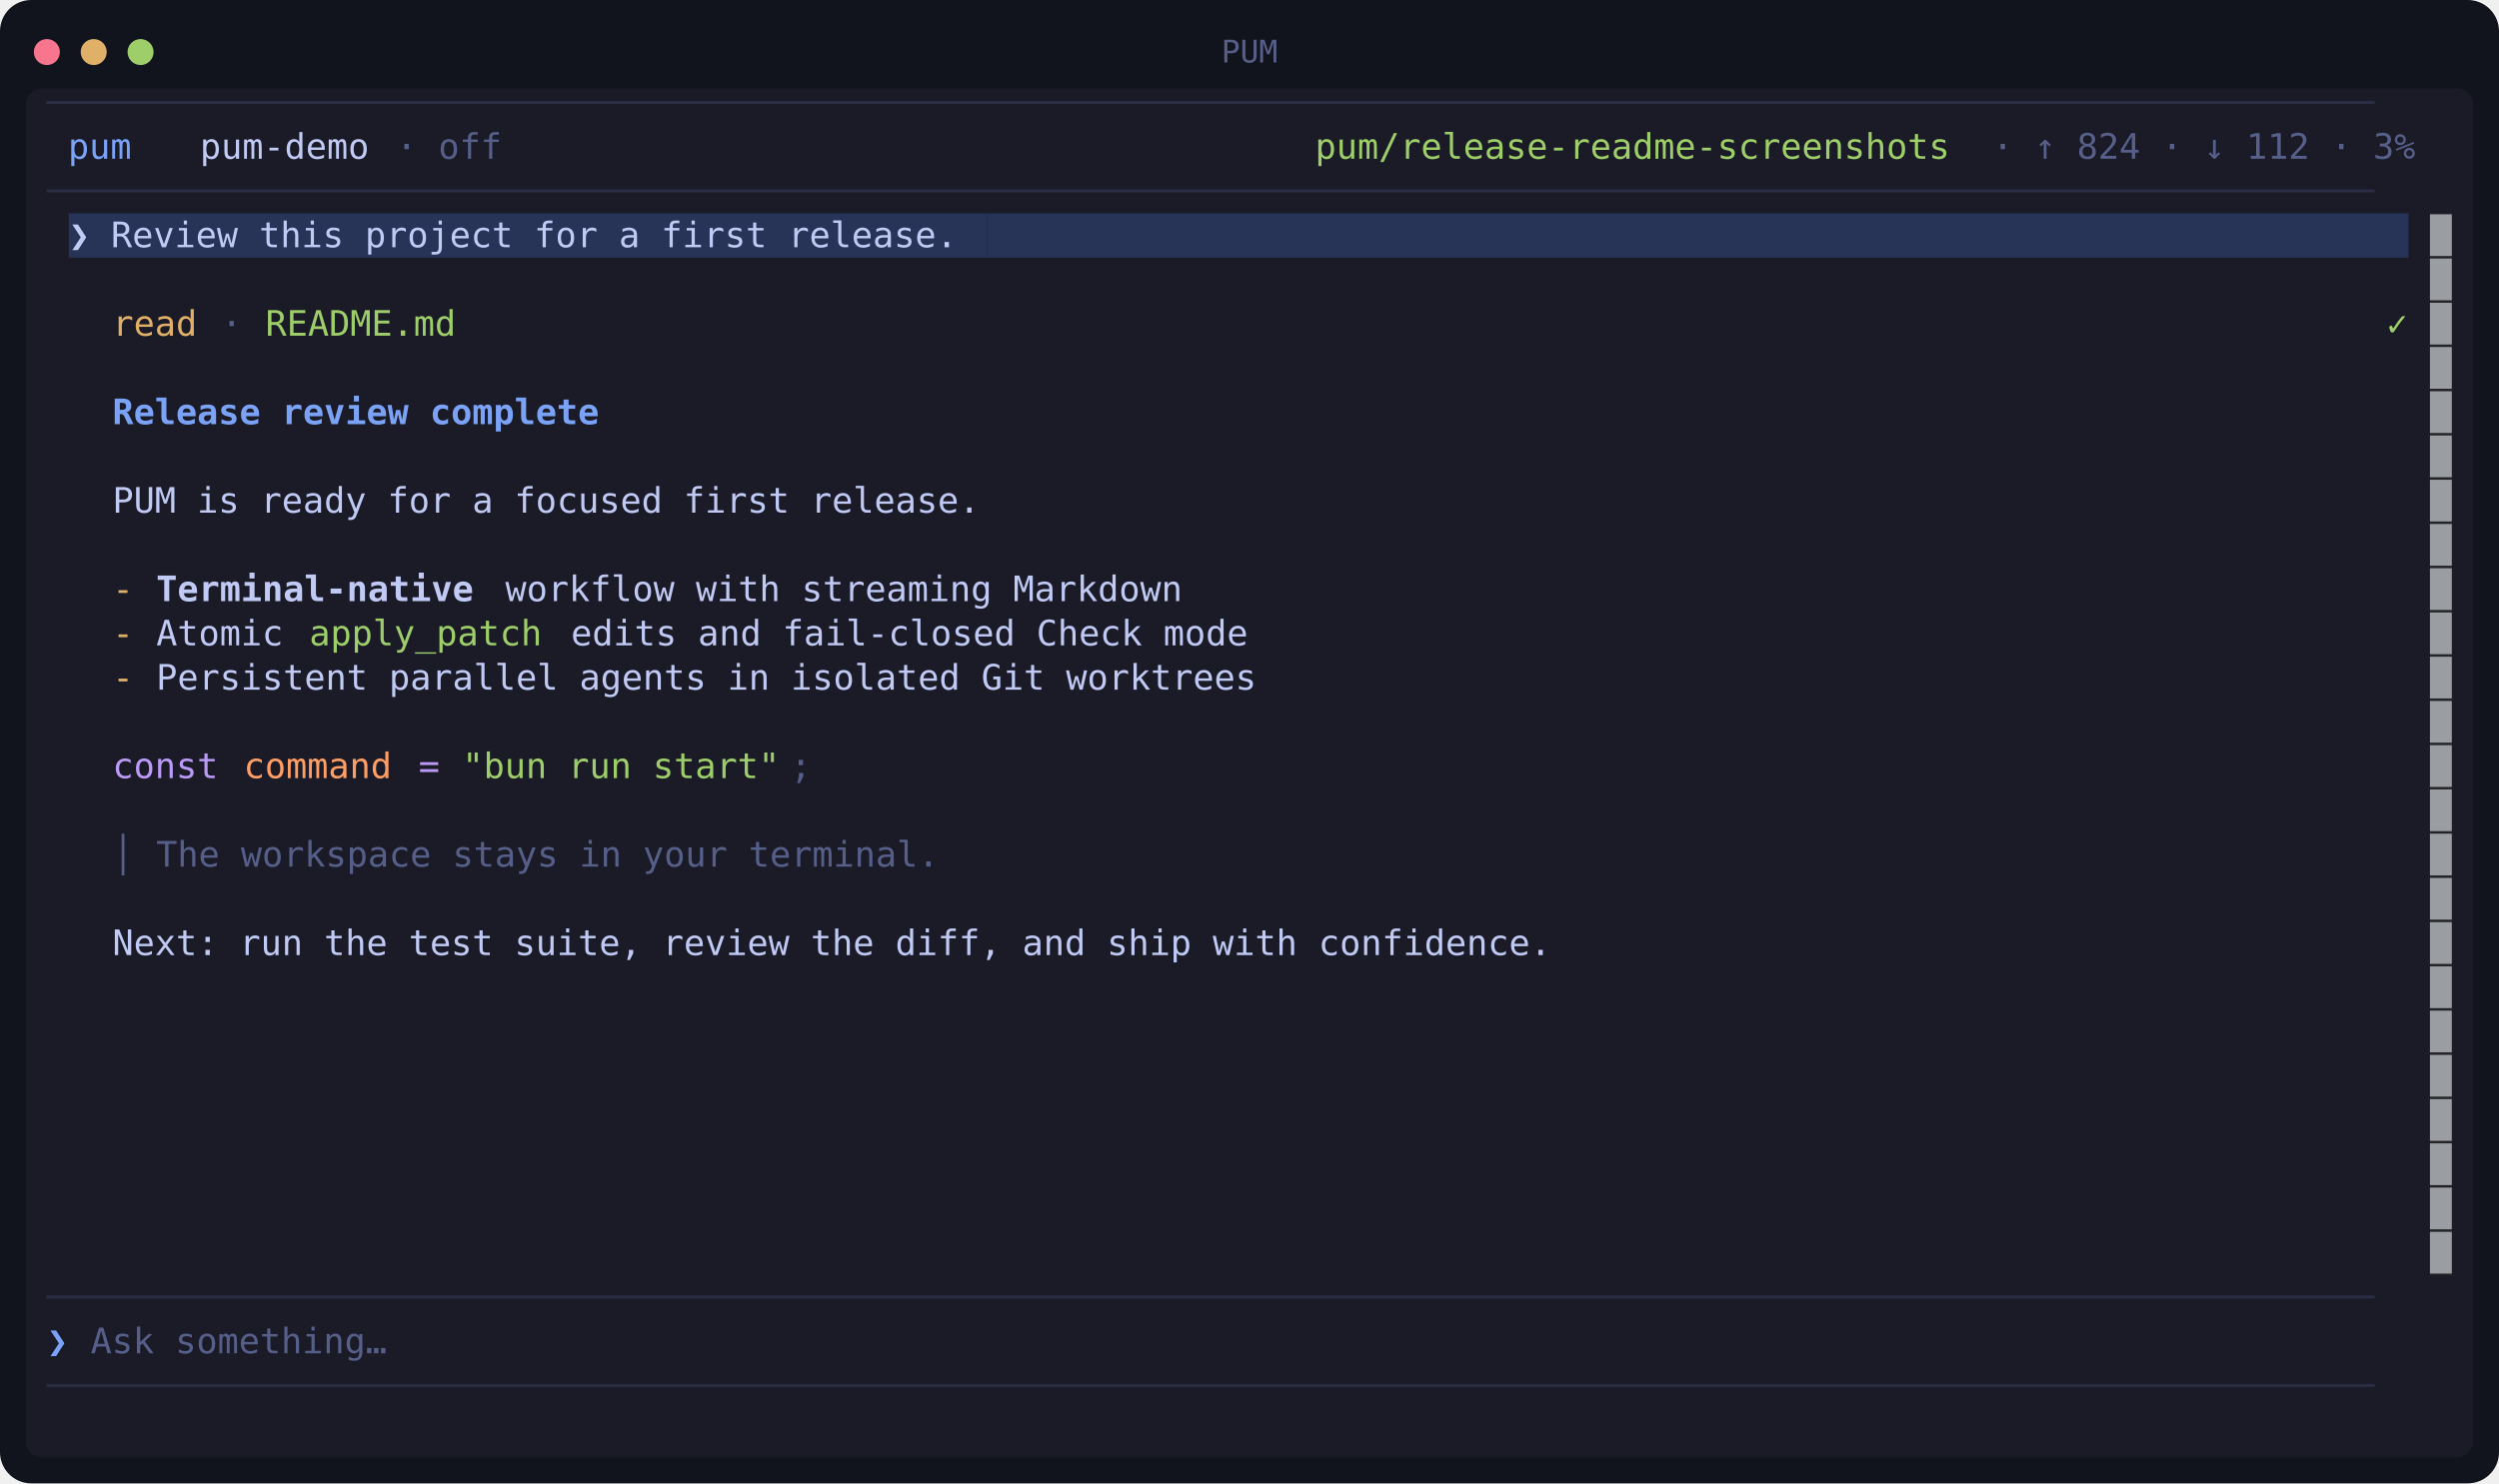
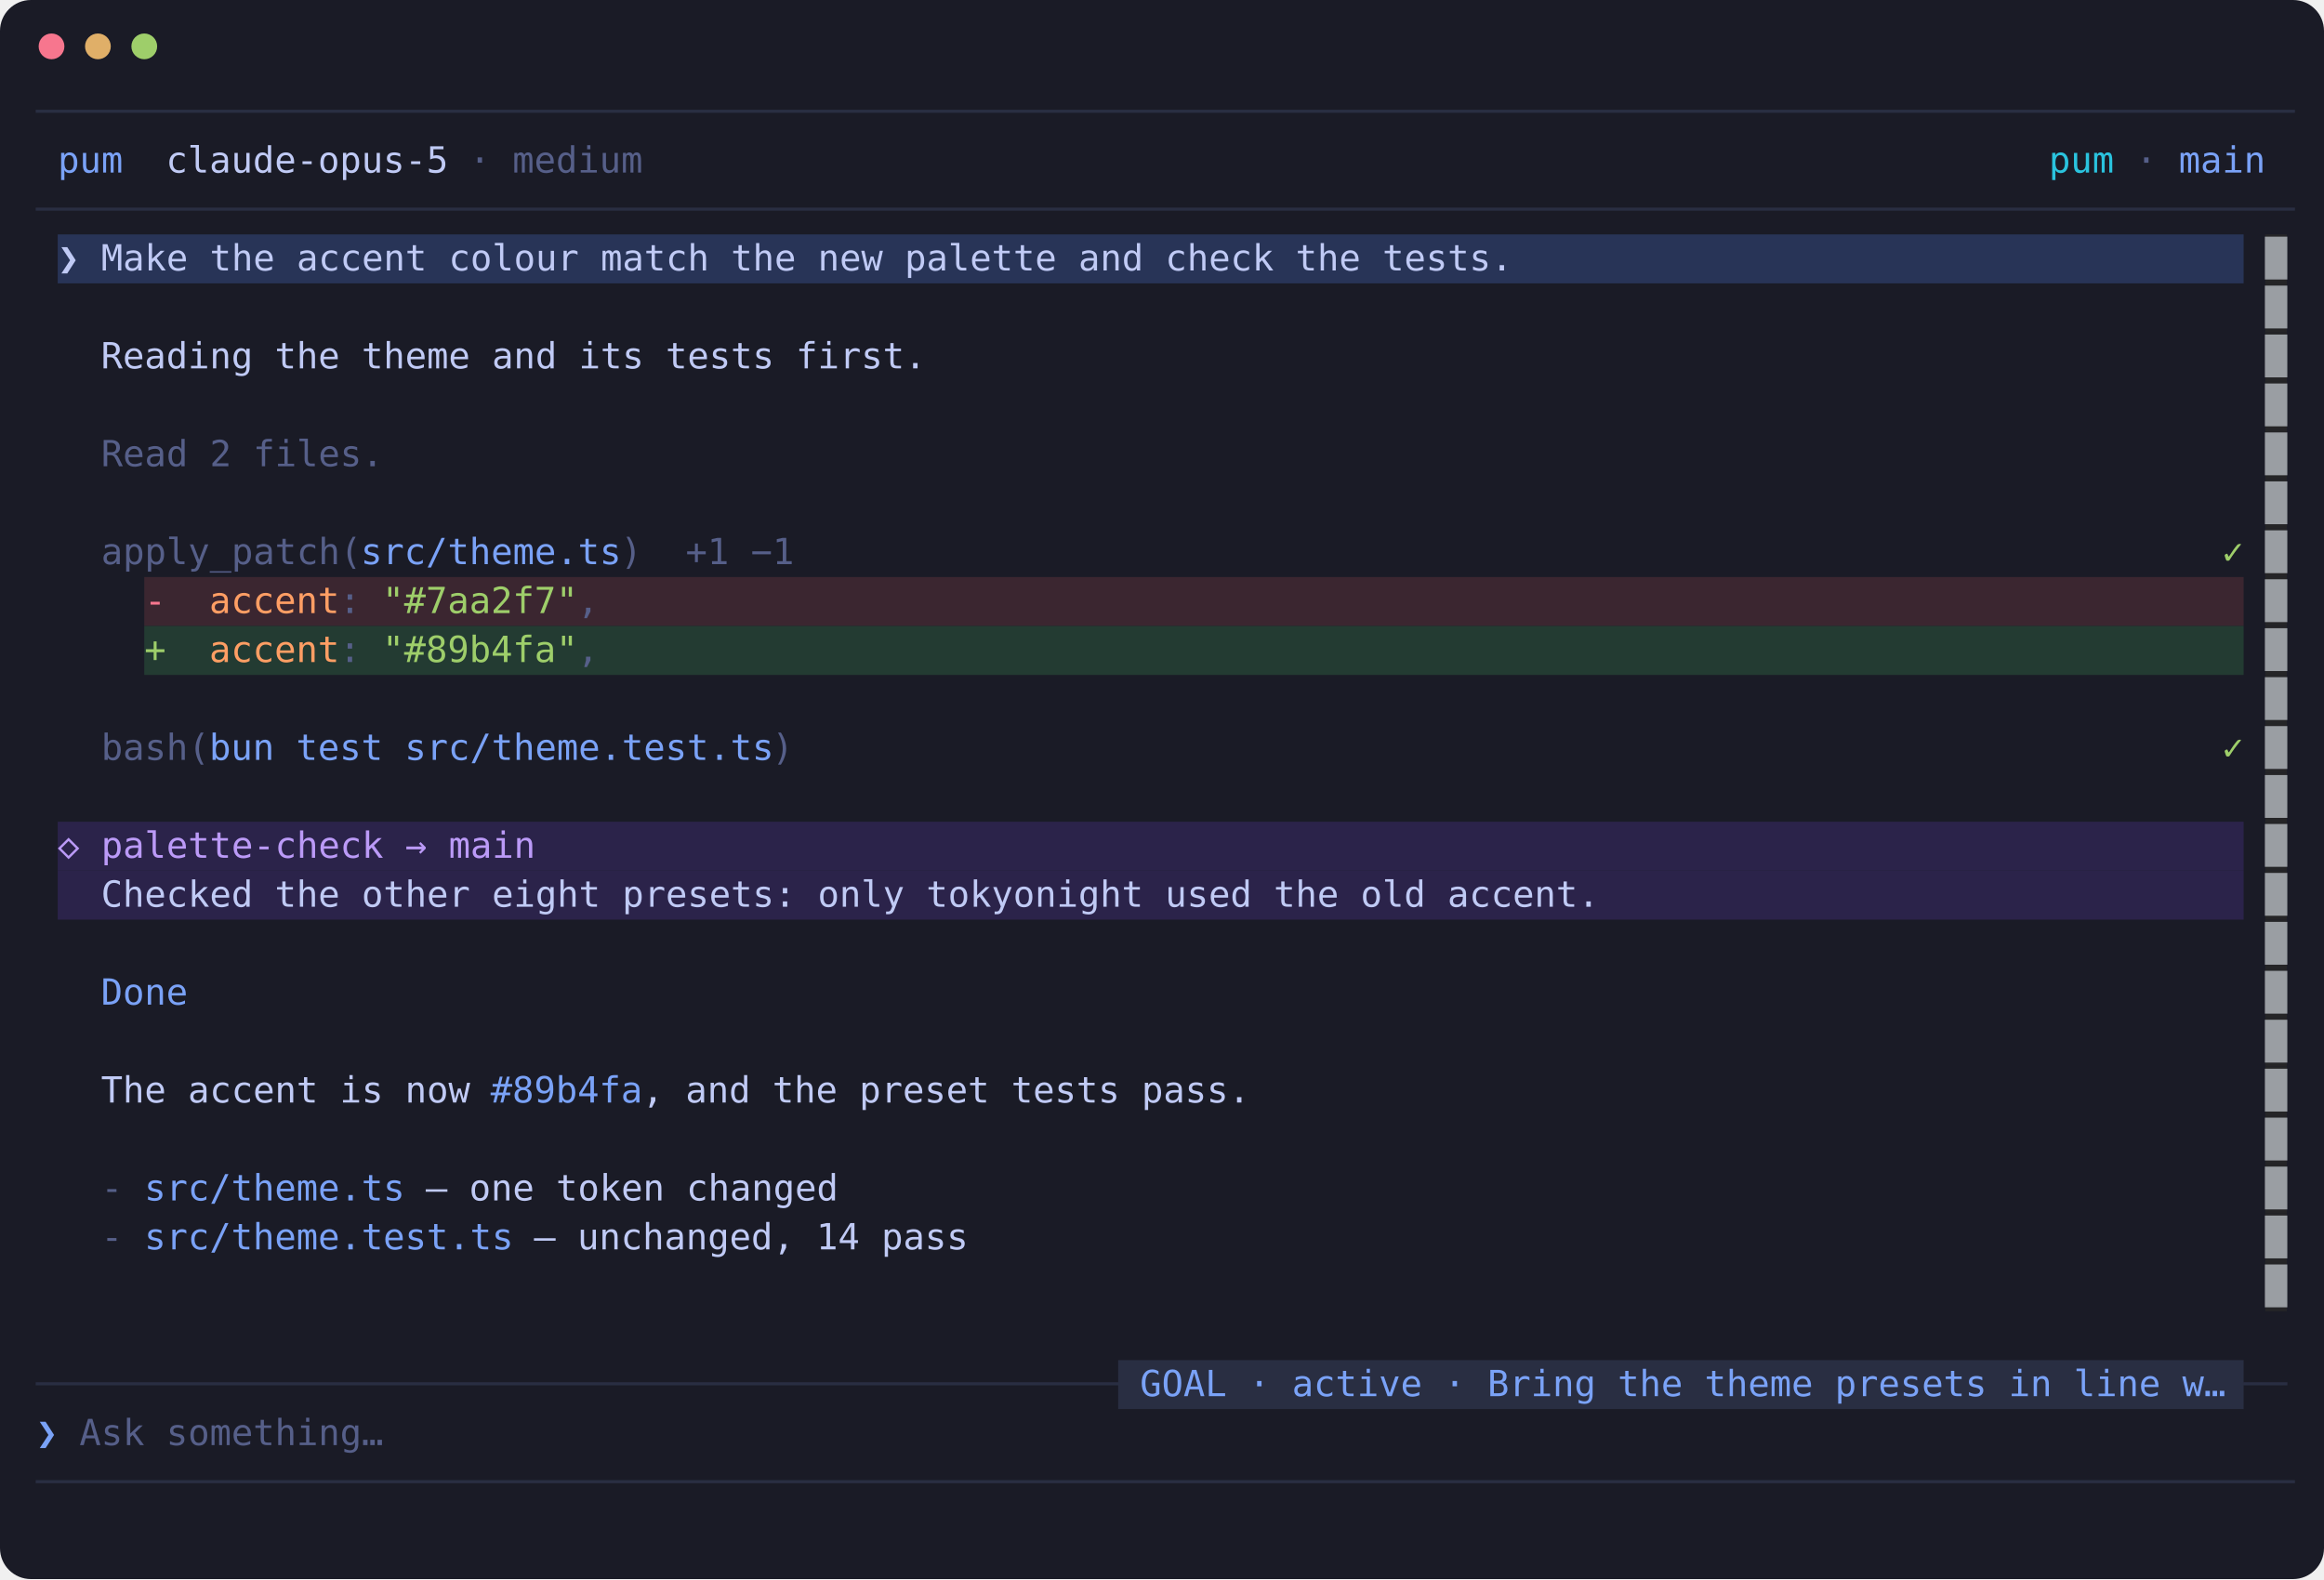
- <svg xmlns="http://www.w3.org/2000/svg" width="960" height="570" viewBox="0 0 960 570" role="img" aria-labelledby="title desc">
-   <rect width="100%" height="100%" rx="12" fill="#11131d" />
-   <circle cx="18" cy="20" r="5" fill="#f7768e" />
-   <circle cx="36" cy="20" r="5" fill="#e0af68" />
-   <circle cx="54" cy="20" r="5" fill="#9ece6a" />
-   <text x="480.0" y="24" text-anchor="middle" fill="#565f89" font-family="ui-monospace, SFMono-Regular, Menlo, Consolas, monospace" font-size="12">PUM</text>
-   <rect x="10" y="34" width="940" height="526" rx="6" fill="#1a1b26" />
-   <rect x="26.4" y="82" width="352.8" height="17" fill="#283457" />
-   <rect x="379.2" y="82" width="546.0" height="17" fill="#283457" />
-   <rect x="933.6" y="82" width="8.4" height="17" fill="#252527" />
-   <rect x="933.6" y="99" width="8.4" height="17" fill="#252527" />
-   <rect x="933.6" y="116" width="8.4" height="17" fill="#252527" />
-   <rect x="933.6" y="133" width="8.4" height="17" fill="#252527" />
-   <rect x="933.6" y="150" width="8.4" height="17" fill="#252527" />
-   <rect x="933.6" y="167" width="8.4" height="17" fill="#252527" />
-   <rect x="933.6" y="184" width="8.4" height="17" fill="#252527" />
-   <rect x="933.6" y="201" width="8.4" height="17" fill="#252527" />
-   <rect x="933.6" y="218" width="8.4" height="17" fill="#252527" />
-   <rect x="933.6" y="235" width="8.4" height="17" fill="#252527" />
-   <rect x="933.6" y="252" width="8.4" height="17" fill="#252527" />
-   <rect x="933.6" y="269" width="8.4" height="17" fill="#252527" />
-   <rect x="933.6" y="286" width="8.4" height="17" fill="#252527" />
-   <rect x="933.6" y="303" width="8.4" height="17" fill="#252527" />
-   <rect x="933.6" y="320" width="8.4" height="17" fill="#252527" />
-   <rect x="933.6" y="337" width="8.4" height="17" fill="#252527" />
-   <rect x="933.6" y="354" width="8.4" height="17" fill="#252527" />
-   <rect x="933.6" y="371" width="8.4" height="17" fill="#252527" />
-   <rect x="933.6" y="388" width="8.4" height="17" fill="#252527" />
-   <rect x="933.6" y="405" width="8.4" height="17" fill="#252527" />
-   <rect x="933.6" y="422" width="8.4" height="17" fill="#252527" />
-   <rect x="933.6" y="439" width="8.4" height="17" fill="#252527" />
-   <rect x="933.6" y="456" width="8.4" height="17" fill="#252527" />
-   <rect x="933.6" y="473" width="8.4" height="17" fill="#252527" />
-   <text x="18.0" y="44" fill="#292e42" font-family="ui-monospace, SFMono-Regular, Menlo, Consolas, monospace" font-size="13.5" xml:space="preserve">──────────────────────────────────────────────────────────────────────────────────────────────────────────────</text>
-   <text x="18.0" y="61" fill="#7aa2f7" font-family="ui-monospace, SFMono-Regular, Menlo, Consolas, monospace" font-size="13.5" xml:space="preserve"> pum </text>
-   <text x="60.0" y="61" fill="#565f89" font-family="ui-monospace, SFMono-Regular, Menlo, Consolas, monospace" font-size="13.5" xml:space="preserve">  </text>
-   <text x="76.8" y="61" fill="#c0caf5" font-family="ui-monospace, SFMono-Regular, Menlo, Consolas, monospace" font-size="13.5" xml:space="preserve">pum-demo</text>
-   <text x="144.0" y="61" fill="#565f89" font-family="ui-monospace, SFMono-Regular, Menlo, Consolas, monospace" font-size="13.5" xml:space="preserve"> · off</text>
-   <text x="194.4" y="61" fill="#ffffff" font-family="ui-monospace, SFMono-Regular, Menlo, Consolas, monospace" font-size="13.5" xml:space="preserve">                                     </text>
-   <text x="505.2" y="61" fill="#9ece6a" font-family="ui-monospace, SFMono-Regular, Menlo, Consolas, monospace" font-size="13.5" xml:space="preserve">pum/release-readme-screenshots</text>
-   <text x="757.2" y="61" fill="#565f89" font-family="ui-monospace, SFMono-Regular, Menlo, Consolas, monospace" font-size="13.5" xml:space="preserve"> · ↑ 824 · ↓ 112 · 3%</text>
-   <text x="18.0" y="78" fill="#292e42" font-family="ui-monospace, SFMono-Regular, Menlo, Consolas, monospace" font-size="13.5" xml:space="preserve">──────────────────────────────────────────────────────────────────────────────────────────────────────────────</text>
-   <text x="18.0" y="95" fill="#ffffff" font-family="ui-monospace, SFMono-Regular, Menlo, Consolas, monospace" font-size="13.5" xml:space="preserve"> </text>
-   <text x="26.4" y="95" fill="#c0caf5" font-family="ui-monospace, SFMono-Regular, Menlo, Consolas, monospace" font-size="13.5" xml:space="preserve">❯ Review this project for a first release.</text>
-   <text x="379.2" y="95" fill="#ffffff" font-family="ui-monospace, SFMono-Regular, Menlo, Consolas, monospace" font-size="13.5" xml:space="preserve">                                                                 </text>
-   <text x="925.2" y="95" fill="#ffffff" font-family="ui-monospace, SFMono-Regular, Menlo, Consolas, monospace" font-size="13.5" xml:space="preserve"> </text>
-   <text x="933.6" y="95" fill="#9a9ea3" font-family="ui-monospace, SFMono-Regular, Menlo, Consolas, monospace" font-size="13.5" xml:space="preserve">█</text>
-   <text x="18.0" y="112" fill="#ffffff" font-family="ui-monospace, SFMono-Regular, Menlo, Consolas, monospace" font-size="13.5" xml:space="preserve">                                                                                                             </text>
-   <text x="933.6" y="112" fill="#9a9ea3" font-family="ui-monospace, SFMono-Regular, Menlo, Consolas, monospace" font-size="13.5" xml:space="preserve">█</text>
-   <text x="18.0" y="129" fill="#ffffff" font-family="ui-monospace, SFMono-Regular, Menlo, Consolas, monospace" font-size="13.5" xml:space="preserve">   </text>
-   <text x="43.2" y="129" fill="#e0af68" font-family="ui-monospace, SFMono-Regular, Menlo, Consolas, monospace" font-size="13.5" xml:space="preserve">read</text>
-   <text x="76.8" y="129" fill="#565f89" font-family="ui-monospace, SFMono-Regular, Menlo, Consolas, monospace" font-size="13.5" xml:space="preserve"> · </text>
-   <text x="102.0" y="129" fill="#9ece6a" font-family="ui-monospace, SFMono-Regular, Menlo, Consolas, monospace" font-size="13.5" xml:space="preserve">README.md</text>
-   <text x="177.6" y="129" fill="#ffffff" font-family="ui-monospace, SFMono-Regular, Menlo, Consolas, monospace" font-size="13.5" xml:space="preserve">                                                                                        </text>
-   <text x="916.8" y="129" fill="#9ece6a" font-family="ui-monospace, SFMono-Regular, Menlo, Consolas, monospace" font-size="13.5" xml:space="preserve">✓</text>
-   <text x="925.2" y="129" fill="#ffffff" font-family="ui-monospace, SFMono-Regular, Menlo, Consolas, monospace" font-size="13.5" xml:space="preserve"> </text>
-   <text x="933.6" y="129" fill="#9a9ea3" font-family="ui-monospace, SFMono-Regular, Menlo, Consolas, monospace" font-size="13.5" xml:space="preserve">█</text>
-   <text x="18.0" y="146" fill="#ffffff" font-family="ui-monospace, SFMono-Regular, Menlo, Consolas, monospace" font-size="13.5" xml:space="preserve">                                                                                                             </text>
-   <text x="933.6" y="146" fill="#9a9ea3" font-family="ui-monospace, SFMono-Regular, Menlo, Consolas, monospace" font-size="13.5" xml:space="preserve">█</text>
-   <text x="18.0" y="163" fill="#ffffff" font-family="ui-monospace, SFMono-Regular, Menlo, Consolas, monospace" font-size="13.5" xml:space="preserve">   </text>
-   <text x="43.2" y="163" fill="#7aa2f7" font-family="ui-monospace, SFMono-Regular, Menlo, Consolas, monospace" font-size="13.5" xml:space="preserve" font-weight="700">Release review complete</text>
-   <text x="236.4" y="163" fill="#ffffff" font-family="ui-monospace, SFMono-Regular, Menlo, Consolas, monospace" font-size="13.5" xml:space="preserve">                                                                                   </text>
-   <text x="933.6" y="163" fill="#9a9ea3" font-family="ui-monospace, SFMono-Regular, Menlo, Consolas, monospace" font-size="13.5" xml:space="preserve">█</text>
-   <text x="18.0" y="180" fill="#ffffff" font-family="ui-monospace, SFMono-Regular, Menlo, Consolas, monospace" font-size="13.5" xml:space="preserve">                                                                                                             </text>
-   <text x="933.6" y="180" fill="#9a9ea3" font-family="ui-monospace, SFMono-Regular, Menlo, Consolas, monospace" font-size="13.5" xml:space="preserve">█</text>
-   <text x="18.0" y="197" fill="#ffffff" font-family="ui-monospace, SFMono-Regular, Menlo, Consolas, monospace" font-size="13.5" xml:space="preserve">   </text>
-   <text x="43.2" y="197" fill="#c0caf5" font-family="ui-monospace, SFMono-Regular, Menlo, Consolas, monospace" font-size="13.5" xml:space="preserve">PUM is ready for a focused first release.</text>
-   <text x="387.6" y="197" fill="#ffffff" font-family="ui-monospace, SFMono-Regular, Menlo, Consolas, monospace" font-size="13.5" xml:space="preserve">                                                                 </text>
-   <text x="933.6" y="197" fill="#9a9ea3" font-family="ui-monospace, SFMono-Regular, Menlo, Consolas, monospace" font-size="13.5" xml:space="preserve">█</text>
-   <text x="18.0" y="214" fill="#ffffff" font-family="ui-monospace, SFMono-Regular, Menlo, Consolas, monospace" font-size="13.5" xml:space="preserve">                                                                                                             </text>
-   <text x="933.6" y="214" fill="#9a9ea3" font-family="ui-monospace, SFMono-Regular, Menlo, Consolas, monospace" font-size="13.5" xml:space="preserve">█</text>
-   <text x="18.0" y="231" fill="#ffffff" font-family="ui-monospace, SFMono-Regular, Menlo, Consolas, monospace" font-size="13.5" xml:space="preserve">   </text>
-   <text x="43.2" y="231" fill="#e0af68" font-family="ui-monospace, SFMono-Regular, Menlo, Consolas, monospace" font-size="13.5" xml:space="preserve">- </text>
-   <text x="60.0" y="231" fill="#c0caf5" font-family="ui-monospace, SFMono-Regular, Menlo, Consolas, monospace" font-size="13.5" xml:space="preserve" font-weight="700">Terminal-native</text>
-   <text x="186.0" y="231" fill="#c0caf5" font-family="ui-monospace, SFMono-Regular, Menlo, Consolas, monospace" font-size="13.5" xml:space="preserve"> workflow with streaming Markdown</text>
-   <text x="463.2" y="231" fill="#ffffff" font-family="ui-monospace, SFMono-Regular, Menlo, Consolas, monospace" font-size="13.5" xml:space="preserve">                                                        </text>
-   <text x="933.6" y="231" fill="#9a9ea3" font-family="ui-monospace, SFMono-Regular, Menlo, Consolas, monospace" font-size="13.5" xml:space="preserve">█</text>
-   <text x="18.0" y="248" fill="#ffffff" font-family="ui-monospace, SFMono-Regular, Menlo, Consolas, monospace" font-size="13.5" xml:space="preserve">   </text>
-   <text x="43.2" y="248" fill="#e0af68" font-family="ui-monospace, SFMono-Regular, Menlo, Consolas, monospace" font-size="13.5" xml:space="preserve">- </text>
-   <text x="60.0" y="248" fill="#c0caf5" font-family="ui-monospace, SFMono-Regular, Menlo, Consolas, monospace" font-size="13.5" xml:space="preserve">Atomic </text>
-   <text x="118.8" y="248" fill="#9ece6a" font-family="ui-monospace, SFMono-Regular, Menlo, Consolas, monospace" font-size="13.5" xml:space="preserve">apply_patch</text>
-   <text x="211.2" y="248" fill="#c0caf5" font-family="ui-monospace, SFMono-Regular, Menlo, Consolas, monospace" font-size="13.5" xml:space="preserve"> edits and fail-closed Check mode</text>
-   <text x="488.4" y="248" fill="#ffffff" font-family="ui-monospace, SFMono-Regular, Menlo, Consolas, monospace" font-size="13.5" xml:space="preserve">                                                     </text>
-   <text x="933.6" y="248" fill="#9a9ea3" font-family="ui-monospace, SFMono-Regular, Menlo, Consolas, monospace" font-size="13.5" xml:space="preserve">█</text>
-   <text x="18.0" y="265" fill="#ffffff" font-family="ui-monospace, SFMono-Regular, Menlo, Consolas, monospace" font-size="13.5" xml:space="preserve">   </text>
-   <text x="43.2" y="265" fill="#e0af68" font-family="ui-monospace, SFMono-Regular, Menlo, Consolas, monospace" font-size="13.5" xml:space="preserve">- </text>
-   <text x="60.0" y="265" fill="#c0caf5" font-family="ui-monospace, SFMono-Regular, Menlo, Consolas, monospace" font-size="13.5" xml:space="preserve">Persistent parallel agents in isolated Git worktrees</text>
-   <text x="496.8" y="265" fill="#ffffff" font-family="ui-monospace, SFMono-Regular, Menlo, Consolas, monospace" font-size="13.5" xml:space="preserve">                                                    </text>
-   <text x="933.6" y="265" fill="#9a9ea3" font-family="ui-monospace, SFMono-Regular, Menlo, Consolas, monospace" font-size="13.5" xml:space="preserve">█</text>
-   <text x="18.0" y="282" fill="#ffffff" font-family="ui-monospace, SFMono-Regular, Menlo, Consolas, monospace" font-size="13.5" xml:space="preserve">                                                                                                             </text>
-   <text x="933.6" y="282" fill="#9a9ea3" font-family="ui-monospace, SFMono-Regular, Menlo, Consolas, monospace" font-size="13.5" xml:space="preserve">█</text>
-   <text x="18.0" y="299" fill="#ffffff" font-family="ui-monospace, SFMono-Regular, Menlo, Consolas, monospace" font-size="13.5" xml:space="preserve">   </text>
-   <text x="43.2" y="299" fill="#bb9af7" font-family="ui-monospace, SFMono-Regular, Menlo, Consolas, monospace" font-size="13.5" xml:space="preserve">const</text>
-   <text x="85.2" y="299" fill="#c0caf5" font-family="ui-monospace, SFMono-Regular, Menlo, Consolas, monospace" font-size="13.5" xml:space="preserve"> </text>
-   <text x="93.6" y="299" fill="#ff9e64" font-family="ui-monospace, SFMono-Regular, Menlo, Consolas, monospace" font-size="13.5" xml:space="preserve">command</text>
-   <text x="152.4" y="299" fill="#c0caf5" font-family="ui-monospace, SFMono-Regular, Menlo, Consolas, monospace" font-size="13.5" xml:space="preserve"> </text>
-   <text x="160.8" y="299" fill="#bb9af7" font-family="ui-monospace, SFMono-Regular, Menlo, Consolas, monospace" font-size="13.5" xml:space="preserve">=</text>
-   <text x="169.2" y="299" fill="#c0caf5" font-family="ui-monospace, SFMono-Regular, Menlo, Consolas, monospace" font-size="13.5" xml:space="preserve"> </text>
-   <text x="177.6" y="299" fill="#9ece6a" font-family="ui-monospace, SFMono-Regular, Menlo, Consolas, monospace" font-size="13.5" xml:space="preserve">"bun run start"</text>
-   <text x="303.6" y="299" fill="#565f89" font-family="ui-monospace, SFMono-Regular, Menlo, Consolas, monospace" font-size="13.5" xml:space="preserve">;</text>
-   <text x="312.0" y="299" fill="#ffffff" font-family="ui-monospace, SFMono-Regular, Menlo, Consolas, monospace" font-size="13.5" xml:space="preserve">                                                                          </text>
-   <text x="933.6" y="299" fill="#9a9ea3" font-family="ui-monospace, SFMono-Regular, Menlo, Consolas, monospace" font-size="13.5" xml:space="preserve">█</text>
-   <text x="18.0" y="316" fill="#ffffff" font-family="ui-monospace, SFMono-Regular, Menlo, Consolas, monospace" font-size="13.5" xml:space="preserve">                                                                                                             </text>
-   <text x="933.6" y="316" fill="#9a9ea3" font-family="ui-monospace, SFMono-Regular, Menlo, Consolas, monospace" font-size="13.5" xml:space="preserve">█</text>
-   <text x="18.0" y="333" fill="#ffffff" font-family="ui-monospace, SFMono-Regular, Menlo, Consolas, monospace" font-size="13.5" xml:space="preserve">   </text>
-   <text x="43.2" y="333" fill="#565f89" font-family="ui-monospace, SFMono-Regular, Menlo, Consolas, monospace" font-size="13.5" xml:space="preserve">│</text>
-   <text x="51.6" y="333" fill="#ffffff" font-family="ui-monospace, SFMono-Regular, Menlo, Consolas, monospace" font-size="13.5" xml:space="preserve"> </text>
-   <text x="60.0" y="333" fill="#565f89" font-family="ui-monospace, SFMono-Regular, Menlo, Consolas, monospace" font-size="13.5" xml:space="preserve">The workspace stays in your terminal.</text>
-   <text x="370.8" y="333" fill="#ffffff" font-family="ui-monospace, SFMono-Regular, Menlo, Consolas, monospace" font-size="13.5" xml:space="preserve">                                                                   </text>
-   <text x="933.6" y="333" fill="#9a9ea3" font-family="ui-monospace, SFMono-Regular, Menlo, Consolas, monospace" font-size="13.5" xml:space="preserve">█</text>
-   <text x="18.0" y="350" fill="#ffffff" font-family="ui-monospace, SFMono-Regular, Menlo, Consolas, monospace" font-size="13.5" xml:space="preserve">                                                                                                             </text>
-   <text x="933.6" y="350" fill="#9a9ea3" font-family="ui-monospace, SFMono-Regular, Menlo, Consolas, monospace" font-size="13.5" xml:space="preserve">█</text>
-   <text x="18.0" y="367" fill="#ffffff" font-family="ui-monospace, SFMono-Regular, Menlo, Consolas, monospace" font-size="13.5" xml:space="preserve">   </text>
-   <text x="43.2" y="367" fill="#c0caf5" font-family="ui-monospace, SFMono-Regular, Menlo, Consolas, monospace" font-size="13.5" xml:space="preserve">Next: run the test suite, review the diff, and ship with confidence.</text>
-   <text x="614.4" y="367" fill="#ffffff" font-family="ui-monospace, SFMono-Regular, Menlo, Consolas, monospace" font-size="13.5" xml:space="preserve">                                      </text>
-   <text x="933.6" y="367" fill="#9a9ea3" font-family="ui-monospace, SFMono-Regular, Menlo, Consolas, monospace" font-size="13.5" xml:space="preserve">█</text>
-   <text x="18.0" y="384" fill="#ffffff" font-family="ui-monospace, SFMono-Regular, Menlo, Consolas, monospace" font-size="13.5" xml:space="preserve">                                                                                                             </text>
-   <text x="933.6" y="384" fill="#9a9ea3" font-family="ui-monospace, SFMono-Regular, Menlo, Consolas, monospace" font-size="13.5" xml:space="preserve">█</text>
-   <text x="18.0" y="401" fill="#ffffff" font-family="ui-monospace, SFMono-Regular, Menlo, Consolas, monospace" font-size="13.5" xml:space="preserve">                                                                                                             </text>
-   <text x="933.6" y="401" fill="#9a9ea3" font-family="ui-monospace, SFMono-Regular, Menlo, Consolas, monospace" font-size="13.5" xml:space="preserve">█</text>
-   <text x="18.0" y="418" fill="#ffffff" font-family="ui-monospace, SFMono-Regular, Menlo, Consolas, monospace" font-size="13.5" xml:space="preserve">                                                                                                             </text>
-   <text x="933.6" y="418" fill="#9a9ea3" font-family="ui-monospace, SFMono-Regular, Menlo, Consolas, monospace" font-size="13.5" xml:space="preserve">█</text>
-   <text x="18.0" y="435" fill="#ffffff" font-family="ui-monospace, SFMono-Regular, Menlo, Consolas, monospace" font-size="13.5" xml:space="preserve">                                                                                                             </text>
-   <text x="933.6" y="435" fill="#9a9ea3" font-family="ui-monospace, SFMono-Regular, Menlo, Consolas, monospace" font-size="13.5" xml:space="preserve">█</text>
-   <text x="18.0" y="452" fill="#ffffff" font-family="ui-monospace, SFMono-Regular, Menlo, Consolas, monospace" font-size="13.5" xml:space="preserve">                                                                                                             </text>
-   <text x="933.6" y="452" fill="#9a9ea3" font-family="ui-monospace, SFMono-Regular, Menlo, Consolas, monospace" font-size="13.5" xml:space="preserve">█</text>
-   <text x="18.0" y="469" fill="#ffffff" font-family="ui-monospace, SFMono-Regular, Menlo, Consolas, monospace" font-size="13.5" xml:space="preserve">                                                                                                             </text>
-   <text x="933.6" y="469" fill="#9a9ea3" font-family="ui-monospace, SFMono-Regular, Menlo, Consolas, monospace" font-size="13.5" xml:space="preserve">█</text>
-   <text x="18.0" y="486" fill="#ffffff" font-family="ui-monospace, SFMono-Regular, Menlo, Consolas, monospace" font-size="13.5" xml:space="preserve">                                                                                                             </text>
-   <text x="933.6" y="486" fill="#9a9ea3" font-family="ui-monospace, SFMono-Regular, Menlo, Consolas, monospace" font-size="13.5" xml:space="preserve">█</text>
-   <text x="18.0" y="503" fill="#292e42" font-family="ui-monospace, SFMono-Regular, Menlo, Consolas, monospace" font-size="13.5" xml:space="preserve">──────────────────────────────────────────────────────────────────────────────────────────────────────────────</text>
-   <text x="18.0" y="520" fill="#7aa2f7" font-family="ui-monospace, SFMono-Regular, Menlo, Consolas, monospace" font-size="13.5" xml:space="preserve">❯ </text>
-   <text x="34.8" y="520" fill="#565f89" font-family="ui-monospace, SFMono-Regular, Menlo, Consolas, monospace" font-size="13.5" xml:space="preserve">Ask something…</text>
-   <text x="18.0" y="537" fill="#292e42" font-family="ui-monospace, SFMono-Regular, Menlo, Consolas, monospace" font-size="13.5" xml:space="preserve">──────────────────────────────────────────────────────────────────────────────────────────────────────────────</text>
+ <svg xmlns="http://www.w3.org/2000/svg" width="902" height="613" viewBox="0 0 902 613" role="img" aria-labelledby="title desc">
+   <rect width="100%" height="100%" rx="12" fill="#1a1b26" />
+   <circle cx="20" cy="18" r="5" fill="#f7768e" />
+   <circle cx="38" cy="18" r="5" fill="#e0af68" />
+   <circle cx="56" cy="18" r="5" fill="#9ece6a" />
+   <rect x="22.4" y="91.0" width="848.4" height="19" fill="#283457" />
+   <rect x="879.2" y="91.0" width="8.4" height="19" fill="#252527" />
+   <rect x="879.2" y="110.0" width="8.4" height="19" fill="#252527" />
+   <rect x="879.2" y="129.0" width="8.4" height="19" fill="#252527" />
+   <rect x="879.2" y="148.0" width="8.4" height="19" fill="#252527" />
+   <rect x="879.2" y="167.0" width="8.4" height="19" fill="#252527" />
+   <rect x="879.2" y="186.0" width="8.4" height="19" fill="#252527" />
+   <rect x="879.2" y="205.0" width="8.4" height="19" fill="#252527" />
+   <rect x="56.0" y="224.0" width="814.8" height="19" fill="#3b2630" />
+   <rect x="879.2" y="224.0" width="8.4" height="19" fill="#252527" />
+   <rect x="56.0" y="243.0" width="814.8" height="19" fill="#233b32" />
+   <rect x="879.2" y="243.0" width="8.4" height="19" fill="#252527" />
+   <rect x="879.2" y="262.0" width="8.4" height="19" fill="#252527" />
+   <rect x="879.2" y="281.0" width="8.4" height="19" fill="#252527" />
+   <rect x="879.2" y="300.0" width="8.4" height="19" fill="#252527" />
+   <rect x="22.4" y="319.0" width="848.4" height="19" fill="#2b234a" />
+   <rect x="879.2" y="319.0" width="8.4" height="19" fill="#252527" />
+   <rect x="22.4" y="338.0" width="848.4" height="19" fill="#2b234a" />
+   <rect x="879.2" y="338.0" width="8.4" height="19" fill="#252527" />
+   <rect x="879.2" y="357.0" width="8.4" height="19" fill="#252527" />
+   <rect x="879.2" y="376.0" width="8.4" height="19" fill="#252527" />
+   <rect x="879.2" y="395.0" width="8.4" height="19" fill="#252527" />
+   <rect x="879.2" y="414.0" width="8.4" height="19" fill="#252527" />
+   <rect x="879.2" y="433.0" width="8.4" height="19" fill="#252527" />
+   <rect x="879.2" y="452.0" width="8.4" height="19" fill="#252527" />
+   <rect x="879.2" y="471.0" width="8.4" height="19" fill="#252527" />
+   <rect x="879.2" y="490.0" width="8.4" height="19" fill="#252527" />
+   <rect x="434.0" y="528.0" width="436.8" height="19" fill="#292e42" />
+   <g font-family="ui-monospace, SFMono-Regular, Menlo, Consolas, monospace" font-size="14" xml:space="preserve">
+     <text x="14.0" y="48.0" fill="#292e42" textLength="873.6" lengthAdjust="spacingAndGlyphs">────────────────────────────────────────────────────────────────────────────────────────────────────────</text>
+     <text x="14.0" y="67.0" fill="#7aa2f7" textLength="50.4" lengthAdjust="spacingAndGlyphs"> pum  </text>
+     <text x="64.4" y="67.0" fill="#c0caf5" textLength="109.2" lengthAdjust="spacingAndGlyphs">claude-opus-5</text>
+     <text x="173.6" y="67.0" fill="#565f89" textLength="75.6" lengthAdjust="spacingAndGlyphs"> · medium</text>
+     <text x="795.2" y="67.0" fill="#2ac3de" textLength="25.2" lengthAdjust="spacingAndGlyphs">pum</text>
+     <text x="820.4" y="67.0" fill="#565f89" textLength="25.2" lengthAdjust="spacingAndGlyphs"> · </text>
+     <text x="845.6" y="67.0" fill="#7aa2f7" textLength="33.6" lengthAdjust="spacingAndGlyphs">main</text>
+     <text x="14.0" y="86.0" fill="#292e42" textLength="873.6" lengthAdjust="spacingAndGlyphs">────────────────────────────────────────────────────────────────────────────────────────────────────────</text>
+     <text x="22.4" y="105.0" fill="#c0caf5" textLength="562.8" lengthAdjust="spacingAndGlyphs">❯ Make the accent colour match the new palette and check the tests.</text>
+     <text x="879.2" y="105.0" fill="#9a9ea3" textLength="8.4" lengthAdjust="spacingAndGlyphs">█</text>
+     <text x="879.2" y="124.0" fill="#9a9ea3" textLength="8.4" lengthAdjust="spacingAndGlyphs">█</text>
+     <text x="39.2" y="143.0" fill="#c0caf5" textLength="319.2" lengthAdjust="spacingAndGlyphs">Reading the theme and its tests first.</text>
+     <text x="879.2" y="143.0" fill="#9a9ea3" textLength="8.4" lengthAdjust="spacingAndGlyphs">█</text>
+     <text x="879.2" y="162.0" fill="#9a9ea3" textLength="8.4" lengthAdjust="spacingAndGlyphs">█</text>
+     <text x="22.4" y="181.0" fill="#565f89" textLength="126.0" lengthAdjust="spacingAndGlyphs">  Read 2 files.</text>
+     <text x="879.2" y="181.0" fill="#9a9ea3" textLength="8.4" lengthAdjust="spacingAndGlyphs">█</text>
+     <text x="879.2" y="200.0" fill="#9a9ea3" textLength="8.4" lengthAdjust="spacingAndGlyphs">█</text>
+     <text x="22.4" y="219.0" fill="#565f89" textLength="117.6" lengthAdjust="spacingAndGlyphs">  apply_patch(</text>
+     <text x="140.0" y="219.0" fill="#7aa2f7" textLength="100.8" lengthAdjust="spacingAndGlyphs">src/theme.ts</text>
+     <text x="240.8" y="219.0" fill="#565f89" textLength="67.2" lengthAdjust="spacingAndGlyphs">)  +1 −1</text>
+     <text x="862.4" y="219.0" fill="#9ece6a" textLength="8.4" lengthAdjust="spacingAndGlyphs">✓</text>
+     <text x="879.2" y="219.0" fill="#9a9ea3" textLength="8.4" lengthAdjust="spacingAndGlyphs">█</text>
+     <text x="56.0" y="238.0" fill="#f7768e" textLength="8.4" lengthAdjust="spacingAndGlyphs">-</text>
+     <text x="81.2" y="238.0" fill="#ff9e64" textLength="50.4" lengthAdjust="spacingAndGlyphs">accent</text>
+     <text x="131.6" y="238.0" fill="#565f89" textLength="8.4" lengthAdjust="spacingAndGlyphs">:</text>
+     <text x="148.4" y="238.0" fill="#9ece6a" textLength="75.6" lengthAdjust="spacingAndGlyphs">"#7aa2f7"</text>
+     <text x="224.0" y="238.0" fill="#565f89" textLength="8.4" lengthAdjust="spacingAndGlyphs">,</text>
+     <text x="879.2" y="238.0" fill="#9a9ea3" textLength="8.4" lengthAdjust="spacingAndGlyphs">█</text>
+     <text x="56.0" y="257.0" fill="#9ece6a" textLength="8.4" lengthAdjust="spacingAndGlyphs">+</text>
+     <text x="81.2" y="257.0" fill="#ff9e64" textLength="50.4" lengthAdjust="spacingAndGlyphs">accent</text>
+     <text x="131.6" y="257.0" fill="#565f89" textLength="8.4" lengthAdjust="spacingAndGlyphs">:</text>
+     <text x="148.4" y="257.0" fill="#9ece6a" textLength="75.6" lengthAdjust="spacingAndGlyphs">"#89b4fa"</text>
+     <text x="224.0" y="257.0" fill="#565f89" textLength="8.4" lengthAdjust="spacingAndGlyphs">,</text>
+     <text x="879.2" y="257.0" fill="#9a9ea3" textLength="8.4" lengthAdjust="spacingAndGlyphs">█</text>
+     <text x="879.2" y="276.0" fill="#9a9ea3" textLength="8.4" lengthAdjust="spacingAndGlyphs">█</text>
+     <text x="22.4" y="295.0" fill="#565f89" textLength="58.8" lengthAdjust="spacingAndGlyphs">  bash(</text>
+     <text x="81.2" y="295.0" fill="#7aa2f7" textLength="218.4" lengthAdjust="spacingAndGlyphs">bun test src/theme.test.ts</text>
+     <text x="299.6" y="295.0" fill="#565f89" textLength="8.4" lengthAdjust="spacingAndGlyphs">)</text>
+     <text x="862.4" y="295.0" fill="#9ece6a" textLength="8.4" lengthAdjust="spacingAndGlyphs">✓</text>
+     <text x="879.2" y="295.0" fill="#9a9ea3" textLength="8.4" lengthAdjust="spacingAndGlyphs">█</text>
+     <text x="879.2" y="314.0" fill="#9a9ea3" textLength="8.4" lengthAdjust="spacingAndGlyphs">█</text>
+     <text x="22.4" y="333.0" fill="#bb9af7" textLength="184.8" lengthAdjust="spacingAndGlyphs">◇ palette-check → main</text>
+     <text x="879.2" y="333.0" fill="#9a9ea3" textLength="8.4" lengthAdjust="spacingAndGlyphs">█</text>
+     <text x="39.2" y="352.0" fill="#c0caf5" textLength="579.6" lengthAdjust="spacingAndGlyphs">Checked the other eight presets: only tokyonight used the old accent.</text>
+     <text x="879.2" y="352.0" fill="#9a9ea3" textLength="8.4" lengthAdjust="spacingAndGlyphs">█</text>
+     <text x="879.2" y="371.0" fill="#9a9ea3" textLength="8.4" lengthAdjust="spacingAndGlyphs">█</text>
+     <text x="39.2" y="390.0" fill="#7aa2f7" textLength="33.6" lengthAdjust="spacingAndGlyphs">Done</text>
+     <text x="879.2" y="390.0" fill="#9a9ea3" textLength="8.4" lengthAdjust="spacingAndGlyphs">█</text>
+     <text x="879.2" y="409.0" fill="#9a9ea3" textLength="8.4" lengthAdjust="spacingAndGlyphs">█</text>
+     <text x="39.2" y="428.0" fill="#c0caf5" textLength="151.2" lengthAdjust="spacingAndGlyphs">The accent is now </text>
+     <text x="190.4" y="428.0" fill="#7aa2f7" textLength="58.8" lengthAdjust="spacingAndGlyphs">#89b4fa</text>
+     <text x="249.2" y="428.0" fill="#c0caf5" textLength="235.2" lengthAdjust="spacingAndGlyphs">, and the preset tests pass.</text>
+     <text x="879.2" y="428.0" fill="#9a9ea3" textLength="8.4" lengthAdjust="spacingAndGlyphs">█</text>
+     <text x="879.2" y="447.0" fill="#9a9ea3" textLength="8.4" lengthAdjust="spacingAndGlyphs">█</text>
+     <text x="39.2" y="466.0" fill="#565f89" textLength="16.8" lengthAdjust="spacingAndGlyphs">- </text>
+     <text x="56.0" y="466.0" fill="#7aa2f7" textLength="100.8" lengthAdjust="spacingAndGlyphs">src/theme.ts</text>
+     <text x="156.8" y="466.0" fill="#c0caf5" textLength="168.0" lengthAdjust="spacingAndGlyphs"> — one token changed</text>
+     <text x="879.2" y="466.0" fill="#9a9ea3" textLength="8.4" lengthAdjust="spacingAndGlyphs">█</text>
+     <text x="39.2" y="485.0" fill="#565f89" textLength="16.8" lengthAdjust="spacingAndGlyphs">- </text>
+     <text x="56.0" y="485.0" fill="#7aa2f7" textLength="142.8" lengthAdjust="spacingAndGlyphs">src/theme.test.ts</text>
+     <text x="198.8" y="485.0" fill="#c0caf5" textLength="176.4" lengthAdjust="spacingAndGlyphs"> — unchanged, 14 pass</text>
+     <text x="879.2" y="485.0" fill="#9a9ea3" textLength="8.4" lengthAdjust="spacingAndGlyphs">█</text>
+     <text x="879.2" y="504.0" fill="#9a9ea3" textLength="8.4" lengthAdjust="spacingAndGlyphs">█</text>
+     <text x="14.0" y="542.0" fill="#292e42" textLength="420.0" lengthAdjust="spacingAndGlyphs">──────────────────────────────────────────────────</text>
+     <text x="434.0" y="542.0" fill="#7aa2f7" textLength="436.8" lengthAdjust="spacingAndGlyphs"> GOAL · active · Bring the theme presets in line w… </text>
+     <text x="870.8" y="542.0" fill="#292e42" textLength="16.8" lengthAdjust="spacingAndGlyphs">──</text>
+     <text x="14.0" y="561.0" fill="#7aa2f7" textLength="16.8" lengthAdjust="spacingAndGlyphs">❯ </text>
+     <text x="30.8" y="561.0" fill="#565f89" textLength="117.6" lengthAdjust="spacingAndGlyphs">Ask something…</text>
+     <text x="14.0" y="580.0" fill="#292e42" textLength="873.6" lengthAdjust="spacingAndGlyphs">────────────────────────────────────────────────────────────────────────────────────────────────────────</text>
+   </g>
</svg>
